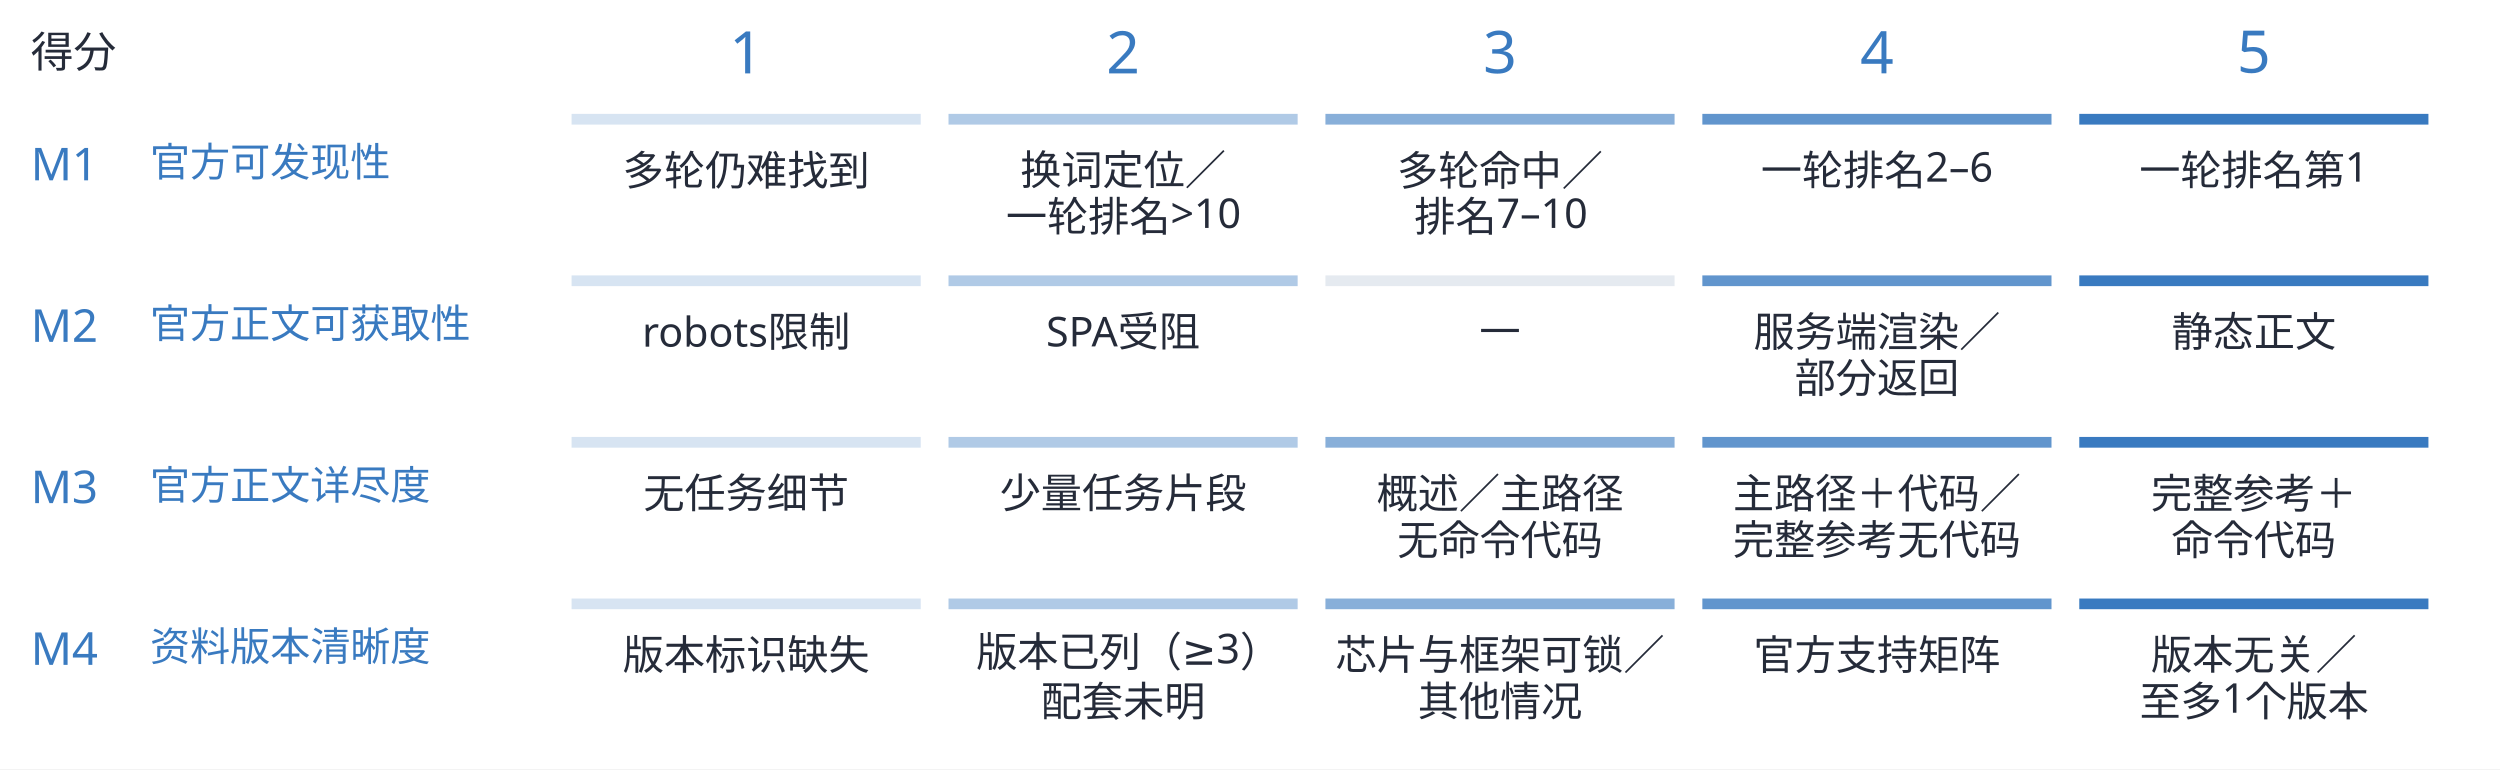
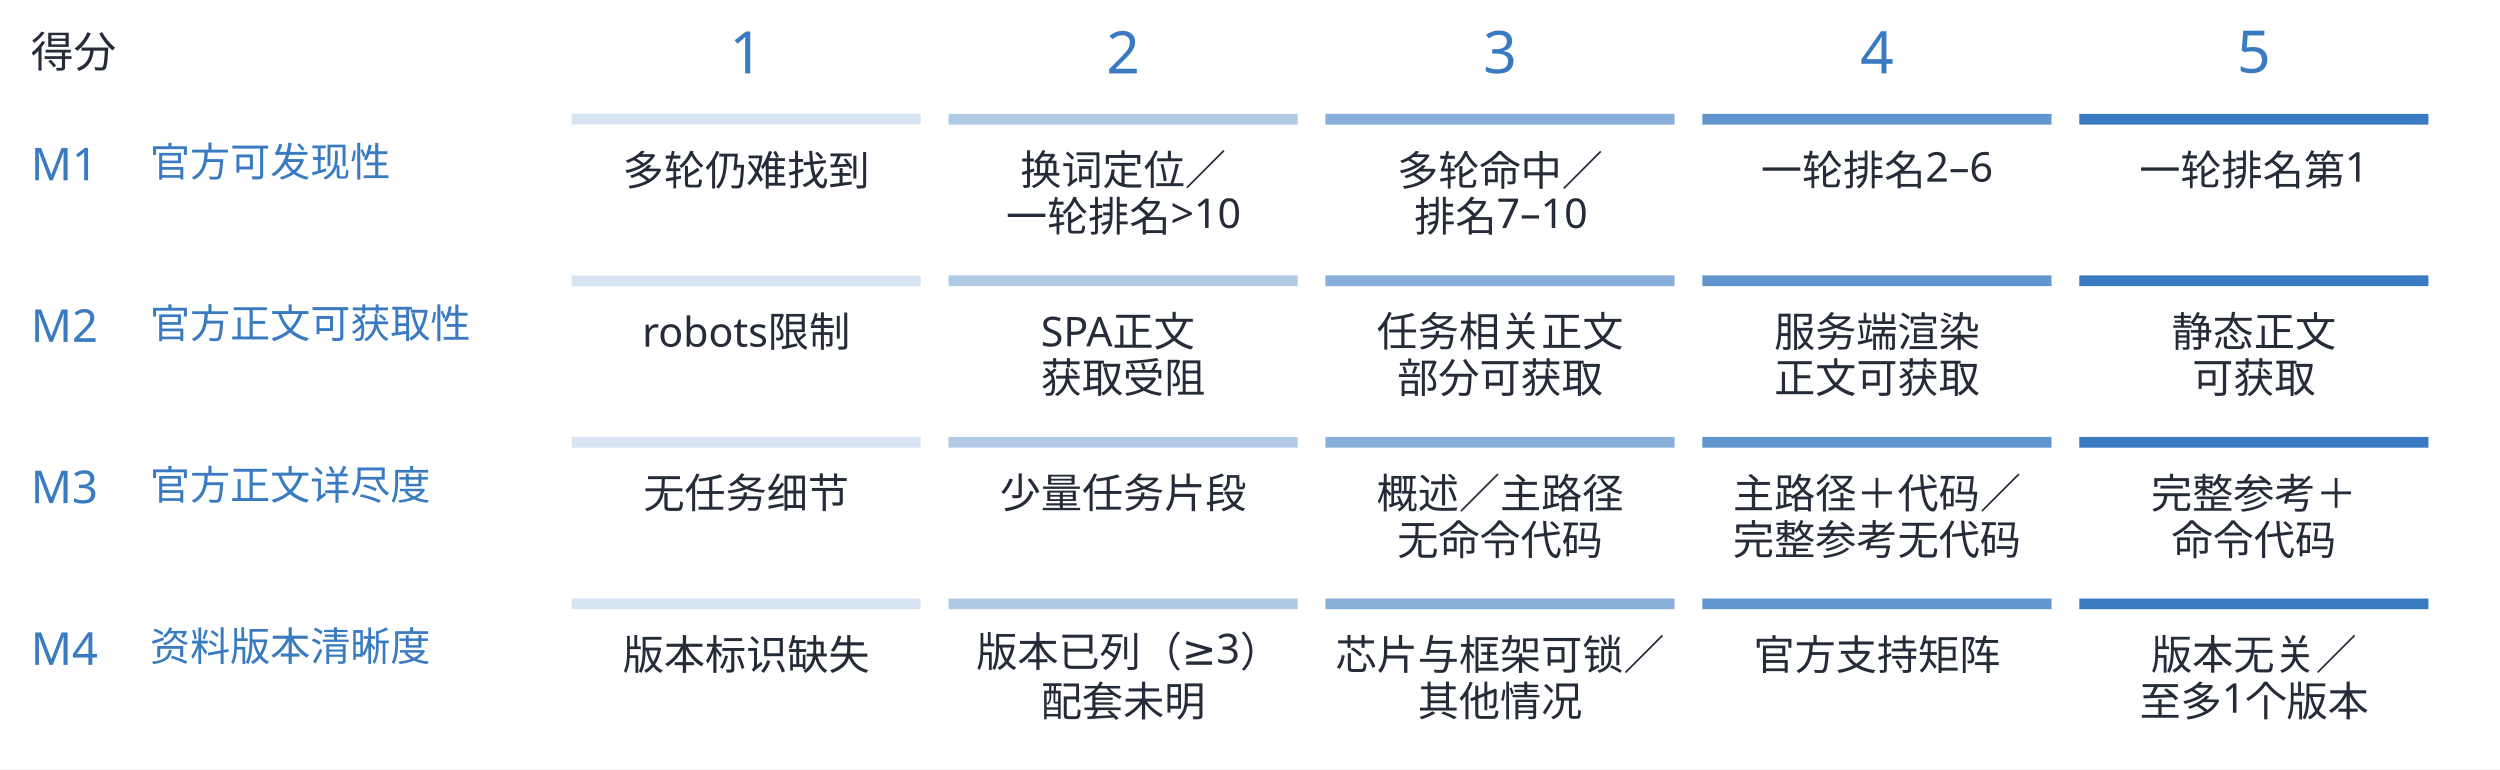
<svg xmlns="http://www.w3.org/2000/svg" width="468pt" height="144pt" viewBox="0 0 468 144" version="1.1">
  <defs>
    <style type="text/css">*{stroke-linejoin: round; stroke-linecap: butt}</style>
  </defs>
  <g id="figure_1">
    <g id="patch_1">
      <path d="M 0 144  L 468 144  L 468 0  L 0 0  z " style="fill: #ffffff" />
    </g>
    <g id="axes_1">
      <g id="line2d_1">
-         <path d="M 108 22.32  L 171.36 22.32  " clip-path="url(#p5cc130428b)" style="fill: none; stroke: #d7e4f2; stroke-width: 2; stroke-linecap: square" />
+         <path d="M 108 22.32  L 171.36 22.32  " clip-path="url(#p0b65461742)" style="fill: none; stroke: #d7e4f2; stroke-width: 2; stroke-linecap: square" />
      </g>
      <g id="line2d_2">
-         <path d="M 178.56 22.32  L 241.92 22.32  " clip-path="url(#p5cc130428b)" style="fill: none; stroke: #b0cae6; stroke-width: 2; stroke-linecap: square" />
+         <path d="M 178.56 22.32  L 241.92 22.32  " clip-path="url(#p0b65461742)" style="fill: none; stroke: #b0cae6; stroke-width: 2; stroke-linecap: square" />
      </g>
      <g id="line2d_3">
-         <path d="M 249.12 22.32  L 312.48 22.32  " clip-path="url(#p5cc130428b)" style="fill: none; stroke: #88afd9; stroke-width: 2; stroke-linecap: square" />
+         <path d="M 249.12 22.32  L 312.48 22.32  " clip-path="url(#p0b65461742)" style="fill: none; stroke: #88afd9; stroke-width: 2; stroke-linecap: square" />
      </g>
      <g id="line2d_4">
-         <path d="M 319.68 22.32  L 383.04 22.32  " clip-path="url(#p5cc130428b)" style="fill: none; stroke: #6195cd; stroke-width: 2; stroke-linecap: square" />
+         <path d="M 319.68 22.32  L 383.04 22.32  " clip-path="url(#p0b65461742)" style="fill: none; stroke: #6195cd; stroke-width: 2; stroke-linecap: square" />
      </g>
      <g id="line2d_5">
-         <path d="M 390.24 22.32  L 453.6 22.32  " clip-path="url(#p5cc130428b)" style="fill: none; stroke: #397ac0; stroke-width: 2; stroke-linecap: square" />
+         <path d="M 390.24 22.32  L 453.6 22.32  " clip-path="url(#p0b65461742)" style="fill: none; stroke: #397ac0; stroke-width: 2; stroke-linecap: square" />
      </g>
      <g id="line2d_6">
-         <path d="M 108 52.56  L 171.36 52.56  " clip-path="url(#p5cc130428b)" style="fill: none; stroke: #d7e4f2; stroke-width: 2; stroke-linecap: square" />
+         <path d="M 108 52.56  L 171.36 52.56  " clip-path="url(#p0b65461742)" style="fill: none; stroke: #d7e4f2; stroke-width: 2; stroke-linecap: square" />
      </g>
      <g id="line2d_7">
-         <path d="M 178.56 52.56  L 241.92 52.56  " clip-path="url(#p5cc130428b)" style="fill: none; stroke: #b0cae6; stroke-width: 2; stroke-linecap: square" />
+         <path d="M 178.56 52.56  L 241.92 52.56  " clip-path="url(#p0b65461742)" style="fill: none; stroke: #b0cae6; stroke-width: 2; stroke-linecap: square" />
      </g>
      <g id="line2d_8">
-         <path d="M 249.12 52.56  L 312.48 52.56  " clip-path="url(#p5cc130428b)" style="fill: none; stroke: #e5eaf0; stroke-width: 2; stroke-linecap: square" />
+         <path d="M 249.12 52.56  L 312.48 52.56  " clip-path="url(#p0b65461742)" style="fill: none; stroke: #88afd9; stroke-width: 2; stroke-linecap: square" />
      </g>
      <g id="line2d_9">
-         <path d="M 319.68 52.56  L 383.04 52.56  " clip-path="url(#p5cc130428b)" style="fill: none; stroke: #6195cd; stroke-width: 2; stroke-linecap: square" />
+         <path d="M 319.68 52.56  L 383.04 52.56  " clip-path="url(#p0b65461742)" style="fill: none; stroke: #6195cd; stroke-width: 2; stroke-linecap: square" />
      </g>
      <g id="line2d_10">
-         <path d="M 390.24 52.56  L 453.6 52.56  " clip-path="url(#p5cc130428b)" style="fill: none; stroke: #397ac0; stroke-width: 2; stroke-linecap: square" />
+         <path d="M 390.24 52.56  L 453.6 52.56  " clip-path="url(#p0b65461742)" style="fill: none; stroke: #397ac0; stroke-width: 2; stroke-linecap: square" />
      </g>
      <g id="line2d_11">
-         <path d="M 108 82.8  L 171.36 82.8  " clip-path="url(#p5cc130428b)" style="fill: none; stroke: #d7e4f2; stroke-width: 2; stroke-linecap: square" />
+         <path d="M 108 82.8  L 171.36 82.8  " clip-path="url(#p0b65461742)" style="fill: none; stroke: #d7e4f2; stroke-width: 2; stroke-linecap: square" />
      </g>
      <g id="line2d_12">
-         <path d="M 178.56 82.8  L 241.92 82.8  " clip-path="url(#p5cc130428b)" style="fill: none; stroke: #b0cae6; stroke-width: 2; stroke-linecap: square" />
+         <path d="M 178.56 82.8  L 241.92 82.8  " clip-path="url(#p0b65461742)" style="fill: none; stroke: #b0cae6; stroke-width: 2; stroke-linecap: square" />
      </g>
      <g id="line2d_13">
-         <path d="M 249.12 82.8  L 312.48 82.8  " clip-path="url(#p5cc130428b)" style="fill: none; stroke: #88afd9; stroke-width: 2; stroke-linecap: square" />
+         <path d="M 249.12 82.8  L 312.48 82.8  " clip-path="url(#p0b65461742)" style="fill: none; stroke: #88afd9; stroke-width: 2; stroke-linecap: square" />
      </g>
      <g id="line2d_14">
-         <path d="M 319.68 82.8  L 383.04 82.8  " clip-path="url(#p5cc130428b)" style="fill: none; stroke: #6195cd; stroke-width: 2; stroke-linecap: square" />
+         <path d="M 319.68 82.8  L 383.04 82.8  " clip-path="url(#p0b65461742)" style="fill: none; stroke: #6195cd; stroke-width: 2; stroke-linecap: square" />
      </g>
      <g id="line2d_15">
-         <path d="M 390.24 82.8  L 453.6 82.8  " clip-path="url(#p5cc130428b)" style="fill: none; stroke: #397ac0; stroke-width: 2; stroke-linecap: square" />
+         <path d="M 390.24 82.8  L 453.6 82.8  " clip-path="url(#p0b65461742)" style="fill: none; stroke: #397ac0; stroke-width: 2; stroke-linecap: square" />
      </g>
      <g id="line2d_16">
-         <path d="M 108 113.04  L 171.36 113.04  " clip-path="url(#p5cc130428b)" style="fill: none; stroke: #d7e4f2; stroke-width: 2; stroke-linecap: square" />
+         <path d="M 108 113.04  L 171.36 113.04  " clip-path="url(#p0b65461742)" style="fill: none; stroke: #d7e4f2; stroke-width: 2; stroke-linecap: square" />
      </g>
      <g id="line2d_17">
-         <path d="M 178.56 113.04  L 241.92 113.04  " clip-path="url(#p5cc130428b)" style="fill: none; stroke: #b0cae6; stroke-width: 2; stroke-linecap: square" />
+         <path d="M 178.56 113.04  L 241.92 113.04  " clip-path="url(#p0b65461742)" style="fill: none; stroke: #b0cae6; stroke-width: 2; stroke-linecap: square" />
      </g>
      <g id="line2d_18">
-         <path d="M 249.12 113.04  L 312.48 113.04  " clip-path="url(#p5cc130428b)" style="fill: none; stroke: #88afd9; stroke-width: 2; stroke-linecap: square" />
+         <path d="M 249.12 113.04  L 312.48 113.04  " clip-path="url(#p0b65461742)" style="fill: none; stroke: #88afd9; stroke-width: 2; stroke-linecap: square" />
      </g>
      <g id="line2d_19">
-         <path d="M 319.68 113.04  L 383.04 113.04  " clip-path="url(#p5cc130428b)" style="fill: none; stroke: #6195cd; stroke-width: 2; stroke-linecap: square" />
+         <path d="M 319.68 113.04  L 383.04 113.04  " clip-path="url(#p0b65461742)" style="fill: none; stroke: #6195cd; stroke-width: 2; stroke-linecap: square" />
      </g>
      <g id="line2d_20">
-         <path d="M 390.24 113.04  L 453.6 113.04  " clip-path="url(#p5cc130428b)" style="fill: none; stroke: #397ac0; stroke-width: 2; stroke-linecap: square" />
+         <path d="M 390.24 113.04  L 453.6 113.04  " clip-path="url(#p0b65461742)" style="fill: none; stroke: #397ac0; stroke-width: 2; stroke-linecap: square" />
      </g>
      <g id="text_1">
        <text style="font-size: 8px; font-family: 'Arial Unicode MS'; text-anchor: start; fill: #252b39" x="5.76" y="12.595" transform="rotate(-0 5.76 12.59484)">得分</text>
      </g>
      <g id="text_2">
        <text style="font-size: 11px; font-family: 'Arial Unicode MS'; text-anchor: middle; fill: #397ac0" x="139.68" y="13.746" transform="rotate(-0 139.68 13.74643)">1</text>
      </g>
      <g id="text_3">
        <text style="font-size: 11px; font-family: 'Arial Unicode MS'; text-anchor: middle; fill: #397ac0" x="210.24" y="13.746" transform="rotate(-0 210.24 13.74643)">2</text>
      </g>
      <g id="text_4">
        <text style="font-size: 11px; font-family: 'Arial Unicode MS'; text-anchor: middle; fill: #397ac0" x="280.8" y="13.679" transform="rotate(-0 280.8 13.67939)">3</text>
      </g>
      <g id="text_5">
        <text style="font-size: 11px; font-family: 'Arial Unicode MS'; text-anchor: middle; fill: #397ac0" x="351.36" y="13.728" transform="rotate(-0 351.36 13.72752)">4</text>
      </g>
      <g id="text_6">
        <text style="font-size: 11px; font-family: 'Arial Unicode MS'; text-anchor: middle; fill: #397ac0" x="421.92" y="13.607" transform="rotate(-0 421.92 13.60721)">5</text>
      </g>
      <g id="text_7">
        <text style="font-size: 8.5px; font-family: 'Arial Unicode MS'; text-anchor: start; fill: #397ac0" x="5.76" y="33.76" transform="rotate(-0 5.76 33.76042)">M1</text>
      </g>
      <g id="text_8">
        <text style="font-size: 7.5px; font-family: 'Arial Unicode MS'; text-anchor: start; fill: #397ac0" x="28.08" y="33.025" transform="rotate(-0 28.08 33.02493)">官方可发现性</text>
      </g>
      <g id="text_9">
        <text style="font-size: 7.7px; font-family: 'Arial Unicode MS'; text-anchor: middle; fill: #252b39" x="139.68" y="34.69" transform="rotate(-0 139.68 34.68989)">多轮仍难找到</text>
      </g>
      <g id="text_10">
        <text style="font-size: 7.7px; font-family: 'Arial Unicode MS'; fill: #252b39" transform="translate(190.99 34.59604)">换词定位／</text>
        <text style="font-size: 7.7px; font-family: 'Arial Unicode MS'; fill: #252b39" transform="translate(188.3094 43.31359)">一轮排名&gt;10</text>
      </g>
      <g id="text_11">
        <text style="font-size: 7.7px; font-family: 'Arial Unicode MS'; fill: #252b39" transform="translate(261.55 34.72959)">多轮命中／</text>
        <text style="font-size: 7.7px; font-family: 'Arial Unicode MS'; fill: #252b39" transform="translate(264.7521 43.31359)">排名7–10</text>
      </g>
      <g id="text_12">
        <text style="font-size: 7.7px; font-family: 'Arial Unicode MS'; text-anchor: middle; fill: #252b39" x="351.36" y="34.647" transform="rotate(-0 351.36 34.64658)">一轮排名2–6</text>
      </g>
      <g id="text_13">
        <text style="font-size: 7.7px; font-family: 'Arial Unicode MS'; text-anchor: middle; fill: #252b39" x="421.92" y="34.647" transform="rotate(-0 421.92 34.64658)">一轮排名第1</text>
      </g>
      <g id="text_14">
        <text style="font-size: 8.5px; font-family: 'Arial Unicode MS'; text-anchor: start; fill: #397ac0" x="5.76" y="64" transform="rotate(-0 5.76 64.00042)">M2</text>
      </g>
      <g id="text_15">
        <text style="font-size: 7.5px; font-family: 'Arial Unicode MS'; text-anchor: start; fill: #397ac0" x="28.08" y="63.265" transform="rotate(-0 28.08 63.26493)">官方正文可获取性</text>
      </g>
      <g id="text_16">
        <text style="font-size: 7.7px; font-family: 'Arial Unicode MS'; text-anchor: middle; fill: #252b39" x="139.68" y="64.891" transform="rotate(-0 139.68 64.89079)">robots限制</text>
      </g>
      <g id="text_17">
-         <text style="font-size: 7.7px; font-family: 'Arial Unicode MS'; text-anchor: middle; fill: #252b39" x="210.24" y="64.843" transform="rotate(-0 210.24 64.84326)">SPA受阻</text>
+         <text style="font-size: 7.7px; font-family: 'Arial Unicode MS'; fill: #252b39" transform="translate(194.8358 64.83183)">SPA正文</text>
+         <text style="font-size: 7.7px; font-family: 'Arial Unicode MS'; fill: #252b39" transform="translate(194.84 73.51449)">获取受阻</text>
      </g>
      <g id="text_18">
-         <text style="font-size: 7.7px; font-family: 'Arial Unicode MS'; text-anchor: middle; fill: #252b39" x="280.8" y="63.928" transform="rotate(-0 280.8 63.92829)">—</text>
+         <text style="font-size: 7.7px; font-family: 'Arial Unicode MS'; fill: #252b39" transform="translate(257.7 64.85108)">任务相关正文</text>
+         <text style="font-size: 7.7px; font-family: 'Arial Unicode MS'; fill: #252b39" transform="translate(261.55 73.52772)">部分可获取</text>
      </g>
      <g id="text_19">
-         <text style="font-size: 7.7px; font-family: 'Arial Unicode MS'; fill: #252b39" transform="translate(328.26 64.90583)">服务端渲染／</text>
-         <text style="font-size: 7.7px; font-family: 'Arial Unicode MS'; fill: #252b39" transform="translate(335.96 73.53133)">部分返回</text>
+         <text style="font-size: 7.7px; font-family: 'Arial Unicode MS'; fill: #252b39" transform="translate(332.11 64.90583)">服务端渲染</text>
+         <text style="font-size: 7.7px; font-family: 'Arial Unicode MS'; fill: #252b39" transform="translate(332.11 73.52772)">正文可获取</text>
      </g>
      <g id="text_20">
-         <text style="font-size: 7.7px; font-family: 'Arial Unicode MS'; text-anchor: middle; fill: #252b39" x="421.92" y="64.883" transform="rotate(-0 421.92 64.88297)">静态正文</text>
+         <text style="font-size: 7.7px; font-family: 'Arial Unicode MS'; fill: #252b39" transform="translate(406.52 64.88297)">静态正文</text>
+         <text style="font-size: 7.7px; font-family: 'Arial Unicode MS'; fill: #252b39" transform="translate(410.37 73.52772)">可获取</text>
      </g>
      <g id="text_21">
        <text style="font-size: 8.5px; font-family: 'Arial Unicode MS'; text-anchor: start; fill: #397ac0" x="5.76" y="94.189" transform="rotate(-0 5.76 94.18862)">M3</text>
      </g>
      <g id="text_22">
        <text style="font-size: 7.5px; font-family: 'Arial Unicode MS'; text-anchor: start; fill: #397ac0" x="28.08" y="93.516" transform="rotate(-0 28.08 93.51606)">官方正文详尽度</text>
      </g>
      <g id="text_23">
        <text style="font-size: 7.7px; font-family: 'Arial Unicode MS'; text-anchor: middle; fill: #252b39" x="139.68" y="95.091" transform="rotate(-0 139.68 95.09108)">无任务细节</text>
      </g>
      <g id="text_24">
        <text style="font-size: 7.7px; font-family: 'Arial Unicode MS'; text-anchor: middle; fill: #252b39" x="210.24" y="95.087" transform="rotate(-0 210.24 95.08747)">少量任务片段</text>
      </g>
      <g id="text_25">
        <text style="font-size: 7.7px; font-family: 'Arial Unicode MS'; fill: #252b39" transform="translate(257.7 95.14162)">概述／主路径</text>
        <text style="font-size: 7.7px; font-family: 'Arial Unicode MS'; fill: #252b39" transform="translate(261.55 103.8766)">无命令代码</text>
      </g>
      <g id="text_26">
        <text style="font-size: 7.7px; font-family: 'Arial Unicode MS'; fill: #252b39" transform="translate(324.41 95.14944)">主路径＋代码／</text>
        <text style="font-size: 7.7px; font-family: 'Arial Unicode MS'; fill: #252b39" transform="translate(324.41 103.8201)">完整参考无代码</text>
      </g>
      <g id="text_27">
        <text style="font-size: 7.7px; font-family: 'Arial Unicode MS'; fill: #252b39" transform="translate(402.67 95.15305)">完整参考＋</text>
        <text style="font-size: 7.7px; font-family: 'Arial Unicode MS'; fill: #252b39" transform="translate(406.52 103.8766)">命令代码</text>
      </g>
      <g id="text_28">
        <text style="font-size: 8.5px; font-family: 'Arial Unicode MS'; text-anchor: start; fill: #397ac0" x="5.76" y="124.466" transform="rotate(-0 5.76 124.4658)">M4</text>
      </g>
      <g id="text_29">
        <text style="font-size: 7.5px; font-family: 'Arial Unicode MS'; text-anchor: start; fill: #397ac0" x="28.08" y="123.721" transform="rotate(-0 28.08 123.7209)">资料版本清晰度</text>
      </g>
      <g id="text_30">
        <text style="font-size: 7.7px; font-family: 'Arial Unicode MS'; text-anchor: middle; fill: #252b39" x="139.68" y="125.35" transform="rotate(-0 139.68 125.3497)">版本标识缺失</text>
      </g>
      <g id="text_31">
        <text style="font-size: 7.7px; font-family: 'Arial Unicode MS'; fill: #252b39" transform="translate(182.7504 124.8083)">版本已列（≥3）</text>
        <text style="font-size: 7.7px; font-family: 'Arial Unicode MS'; fill: #252b39" transform="translate(194.84 134.0733)">配套未明</text>
      </g>
      <g id="text_32">
        <text style="font-size: 7.7px; font-family: 'Arial Unicode MS'; fill: #252b39" transform="translate(250 125.3461)">芯片与框架可锁／</text>
        <text style="font-size: 7.7px; font-family: 'Arial Unicode MS'; fill: #252b39" transform="translate(265.4 134.0546)">其他情况</text>
      </g>
      <g id="text_33">
        <text style="font-size: 7.7px; font-family: 'Arial Unicode MS'; text-anchor: middle; fill: #252b39" x="351.36" y="125.374" transform="rotate(-0 351.36 125.3744)">官方支持矩阵</text>
      </g>
      <g id="text_34">
        <text style="font-size: 7.7px; font-family: 'Arial Unicode MS'; fill: #252b39" transform="translate(402.67 125.3311)">版本无关／</text>
        <text style="font-size: 7.7px; font-family: 'Arial Unicode MS'; fill: #252b39" transform="translate(400.529 134.0673)">至多1个版本</text>
      </g>
    </g>
  </g>
  <defs>
-     <clipPath id="p5cc130428b">
+     <clipPath id="p0b65461742">
      <rect x="0" y="0" width="468" height="144" />
    </clipPath>
  </defs>
</svg>
